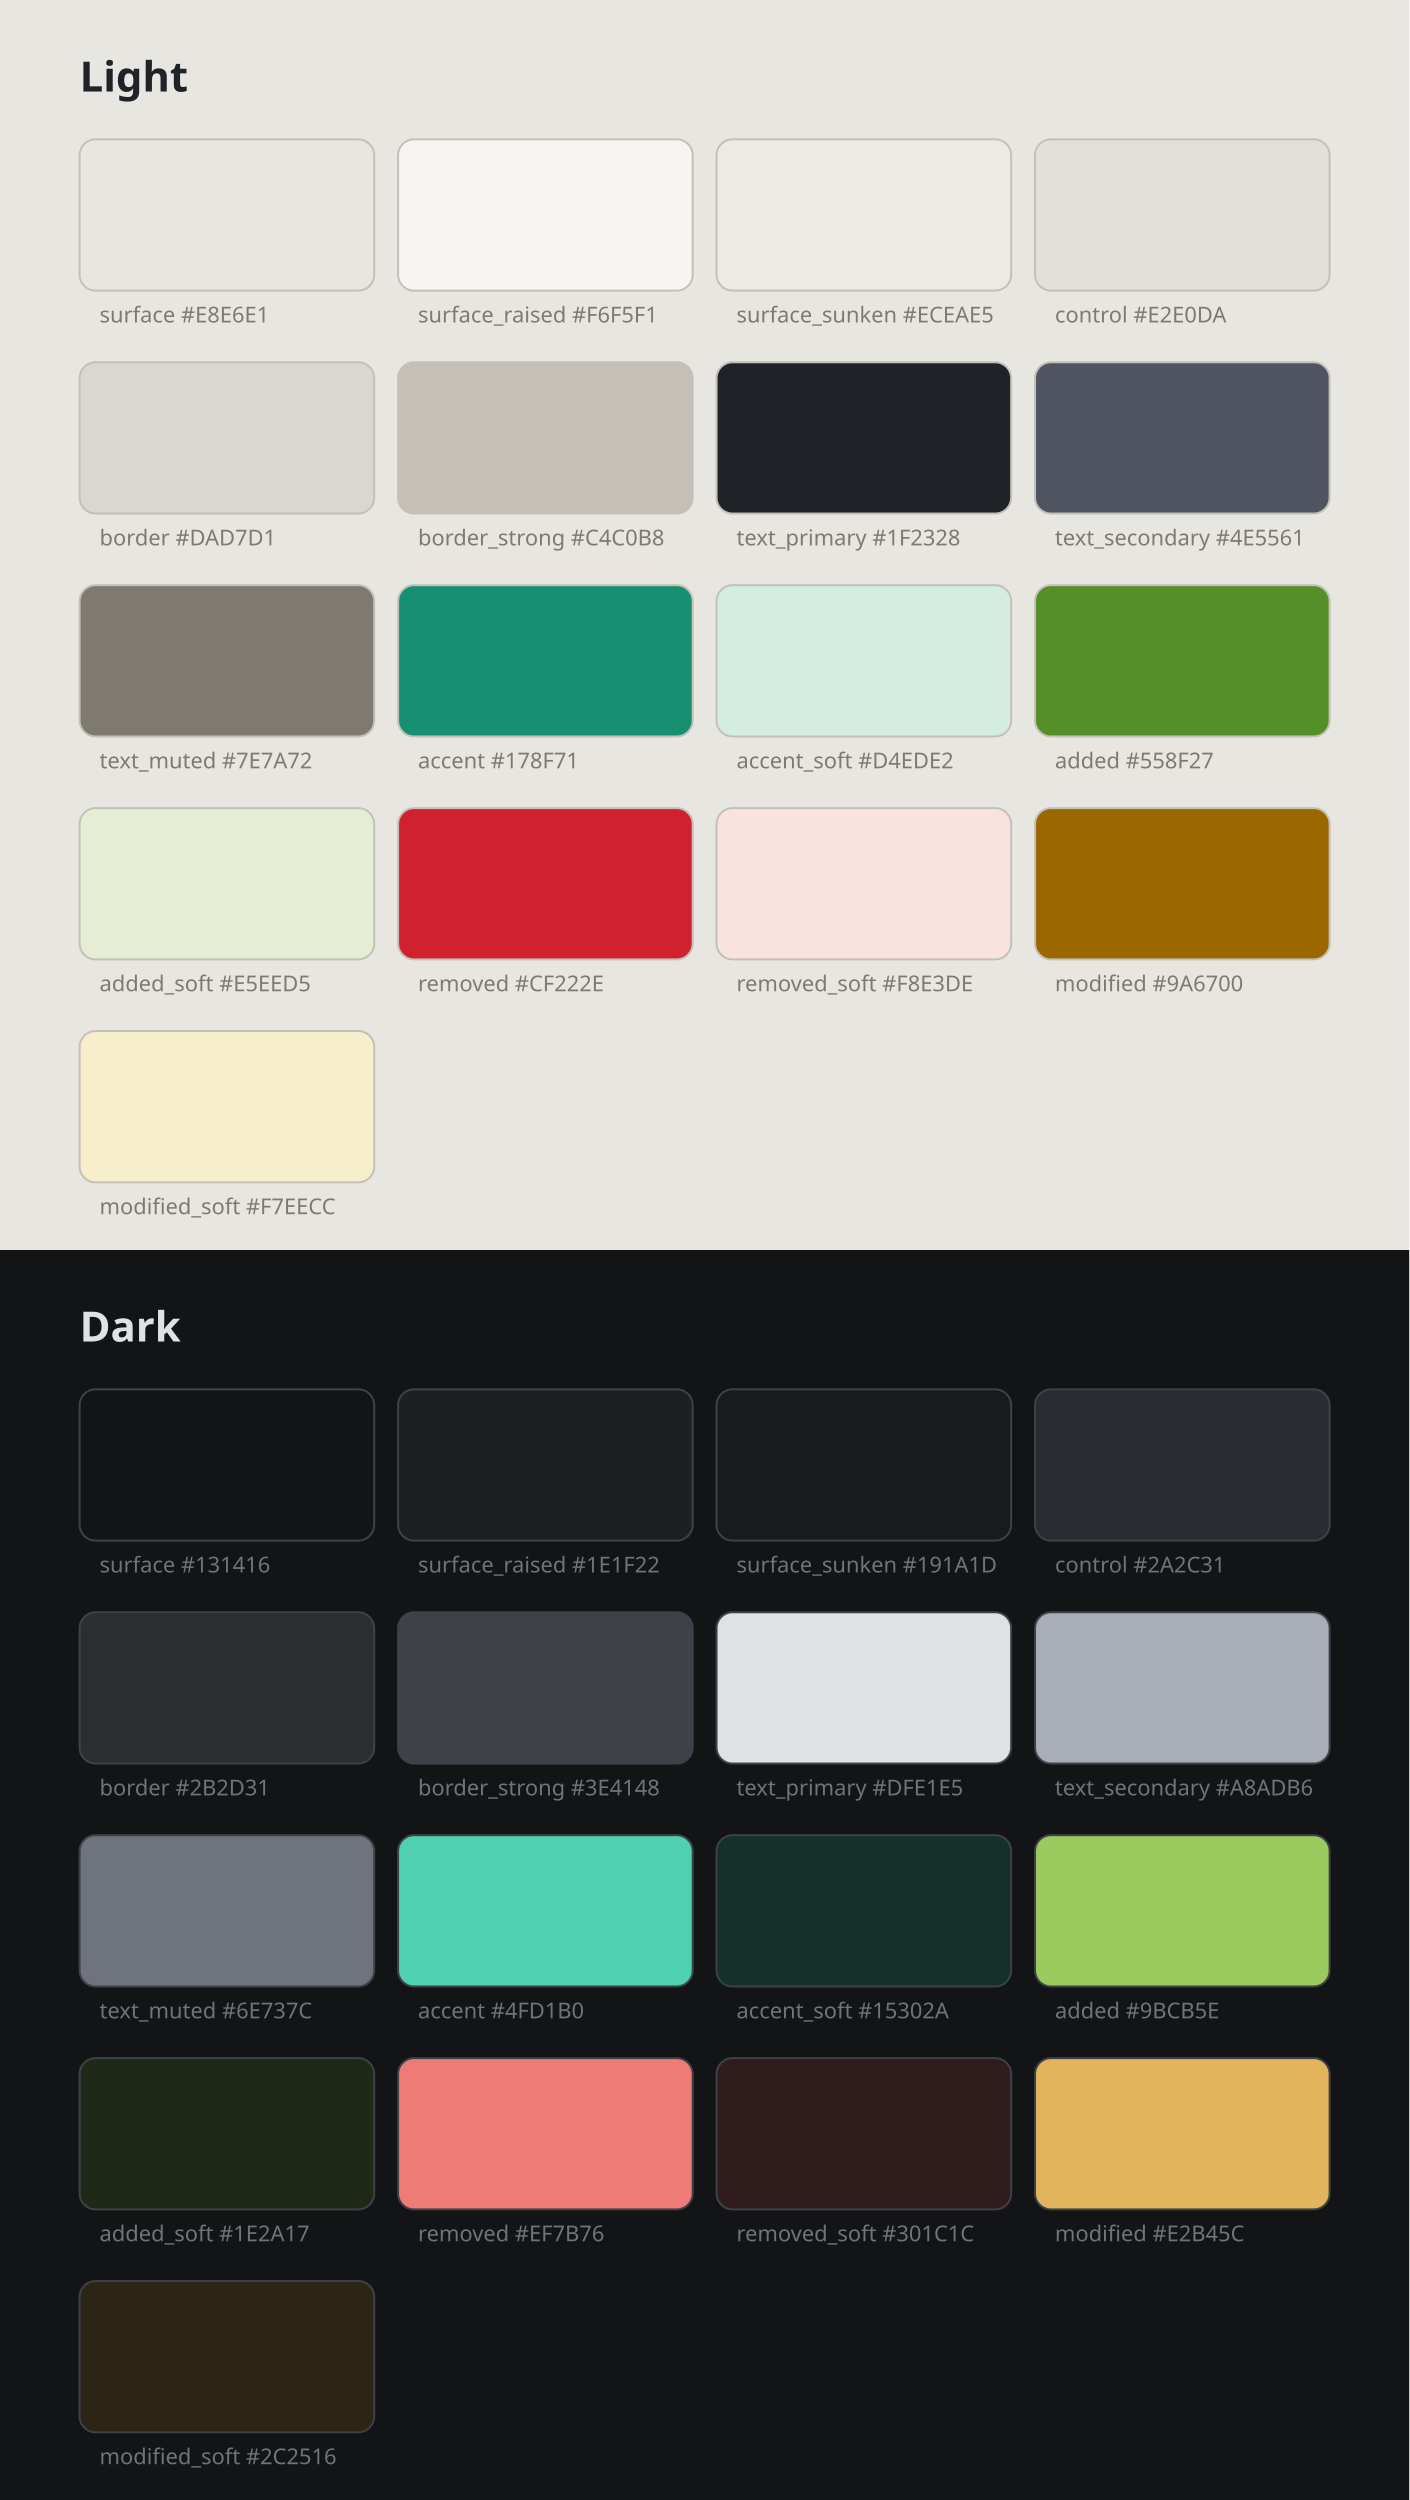
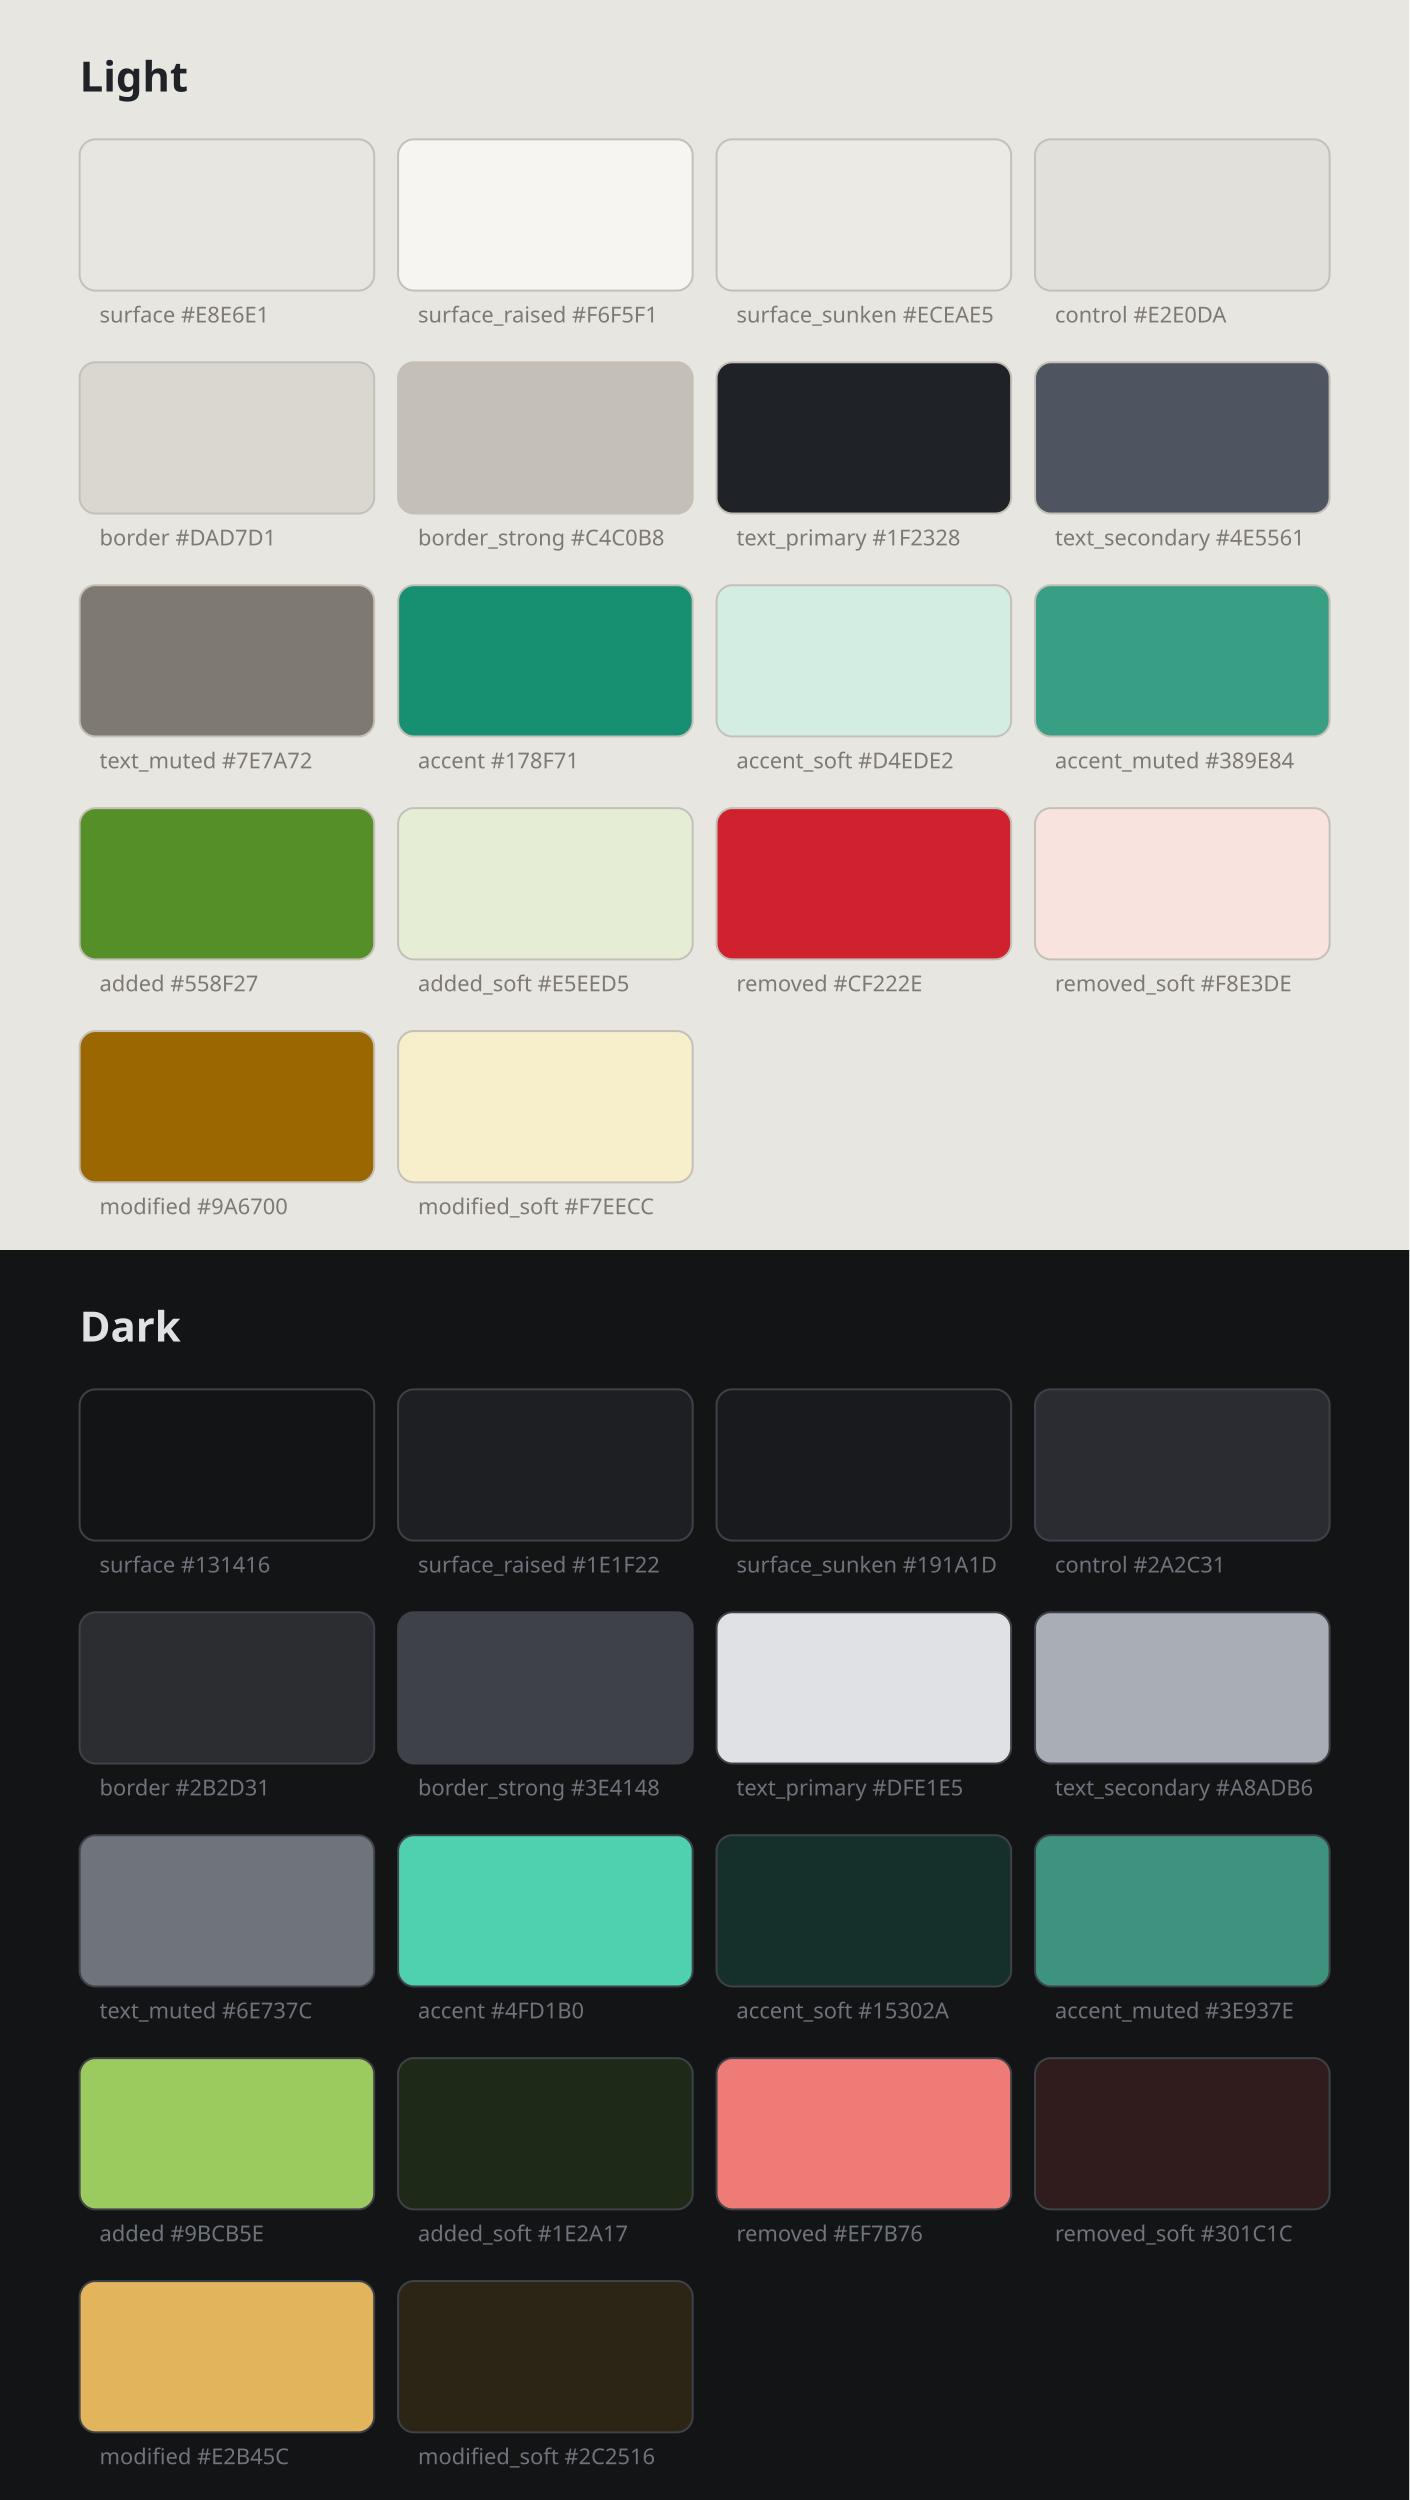
<svg xmlns="http://www.w3.org/2000/svg" width="708" height="1256" viewBox="0 0 708 1256" font-family="ui-sans-serif, system-ui, sans-serif">
  <rect x="0" y="0" width="708" height="628" fill="#E8E6E1" />
  <text x="40" y="46" font-size="21" font-weight="600" fill="#1F2328">Light</text>
  <rect x="40" y="70" width="148" height="76" rx="8" fill="#E8E6E1" stroke="#C4C0B8" />
  <text x="50" y="162" font-size="11" fill="#7E7A72">surface  #E8E6E1</text>
  <rect x="200" y="70" width="148" height="76" rx="8" fill="#F6F5F1" stroke="#C4C0B8" />
  <text x="210" y="162" font-size="11" fill="#7E7A72">surface_raised  #F6F5F1</text>
  <rect x="360" y="70" width="148" height="76" rx="8" fill="#ECEAE5" stroke="#C4C0B8" />
  <text x="370" y="162" font-size="11" fill="#7E7A72">surface_sunken  #ECEAE5</text>
  <rect x="520" y="70" width="148" height="76" rx="8" fill="#E2E0DA" stroke="#C4C0B8" />
  <text x="530" y="162" font-size="11" fill="#7E7A72">control  #E2E0DA</text>
  <rect x="40" y="182" width="148" height="76" rx="8" fill="#DAD7D1" stroke="#C4C0B8" />
  <text x="50" y="274" font-size="11" fill="#7E7A72">border  #DAD7D1</text>
  <rect x="200" y="182" width="148" height="76" rx="8" fill="#C4C0B8" stroke="#C4C0B8" />
  <text x="210" y="274" font-size="11" fill="#7E7A72">border_strong  #C4C0B8</text>
  <rect x="360" y="182" width="148" height="76" rx="8" fill="#1F2328" stroke="#C4C0B8" />
  <text x="370" y="274" font-size="11" fill="#7E7A72">text_primary  #1F2328</text>
  <rect x="520" y="182" width="148" height="76" rx="8" fill="#4E5561" stroke="#C4C0B8" />
  <text x="530" y="274" font-size="11" fill="#7E7A72">text_secondary  #4E5561</text>
  <rect x="40" y="294" width="148" height="76" rx="8" fill="#7E7A72" stroke="#C4C0B8" />
  <text x="50" y="386" font-size="11" fill="#7E7A72">text_muted  #7E7A72</text>
  <rect x="200" y="294" width="148" height="76" rx="8" fill="#178F71" stroke="#C4C0B8" />
  <text x="210" y="386" font-size="11" fill="#7E7A72">accent  #178F71</text>
  <rect x="360" y="294" width="148" height="76" rx="8" fill="#D4EDE2" stroke="#C4C0B8" />
  <text x="370" y="386" font-size="11" fill="#7E7A72">accent_soft  #D4EDE2</text>
-   <rect x="520" y="294" width="148" height="76" rx="8" fill="#558F27" stroke="#C4C0B8" />
-   <text x="530" y="386" font-size="11" fill="#7E7A72">added  #558F27</text>
-   <rect x="40" y="406" width="148" height="76" rx="8" fill="#E5EED5" stroke="#C4C0B8" />
-   <text x="50" y="498" font-size="11" fill="#7E7A72">added_soft  #E5EED5</text>
-   <rect x="200" y="406" width="148" height="76" rx="8" fill="#CF222E" stroke="#C4C0B8" />
-   <text x="210" y="498" font-size="11" fill="#7E7A72">removed  #CF222E</text>
-   <rect x="360" y="406" width="148" height="76" rx="8" fill="#F8E3DE" stroke="#C4C0B8" />
-   <text x="370" y="498" font-size="11" fill="#7E7A72">removed_soft  #F8E3DE</text>
-   <rect x="520" y="406" width="148" height="76" rx="8" fill="#9A6700" stroke="#C4C0B8" />
-   <text x="530" y="498" font-size="11" fill="#7E7A72">modified  #9A6700</text>
-   <rect x="40" y="518" width="148" height="76" rx="8" fill="#F7EECC" stroke="#C4C0B8" />
-   <text x="50" y="610" font-size="11" fill="#7E7A72">modified_soft  #F7EECC</text>
+   <rect x="520" y="294" width="148" height="76" rx="8" fill="#389E84" stroke="#C4C0B8" />
+   <text x="530" y="386" font-size="11" fill="#7E7A72">accent_muted  #389E84</text>
+   <rect x="40" y="406" width="148" height="76" rx="8" fill="#558F27" stroke="#C4C0B8" />
+   <text x="50" y="498" font-size="11" fill="#7E7A72">added  #558F27</text>
+   <rect x="200" y="406" width="148" height="76" rx="8" fill="#E5EED5" stroke="#C4C0B8" />
+   <text x="210" y="498" font-size="11" fill="#7E7A72">added_soft  #E5EED5</text>
+   <rect x="360" y="406" width="148" height="76" rx="8" fill="#CF222E" stroke="#C4C0B8" />
+   <text x="370" y="498" font-size="11" fill="#7E7A72">removed  #CF222E</text>
+   <rect x="520" y="406" width="148" height="76" rx="8" fill="#F8E3DE" stroke="#C4C0B8" />
+   <text x="530" y="498" font-size="11" fill="#7E7A72">removed_soft  #F8E3DE</text>
+   <rect x="40" y="518" width="148" height="76" rx="8" fill="#9A6700" stroke="#C4C0B8" />
+   <text x="50" y="610" font-size="11" fill="#7E7A72">modified  #9A6700</text>
+   <rect x="200" y="518" width="148" height="76" rx="8" fill="#F7EECC" stroke="#C4C0B8" />
+   <text x="210" y="610" font-size="11" fill="#7E7A72">modified_soft  #F7EECC</text>
  <rect x="0" y="628" width="708" height="628" fill="#131416" />
  <text x="40" y="674" font-size="21" font-weight="600" fill="#DFE1E5">Dark</text>
  <rect x="40" y="698" width="148" height="76" rx="8" fill="#131416" stroke="#3E4148" />
  <text x="50" y="790" font-size="11" fill="#6E737C">surface  #131416</text>
  <rect x="200" y="698" width="148" height="76" rx="8" fill="#1E1F22" stroke="#3E4148" />
  <text x="210" y="790" font-size="11" fill="#6E737C">surface_raised  #1E1F22</text>
  <rect x="360" y="698" width="148" height="76" rx="8" fill="#191A1D" stroke="#3E4148" />
  <text x="370" y="790" font-size="11" fill="#6E737C">surface_sunken  #191A1D</text>
  <rect x="520" y="698" width="148" height="76" rx="8" fill="#2A2C31" stroke="#3E4148" />
  <text x="530" y="790" font-size="11" fill="#6E737C">control  #2A2C31</text>
  <rect x="40" y="810" width="148" height="76" rx="8" fill="#2B2D31" stroke="#3E4148" />
  <text x="50" y="902" font-size="11" fill="#6E737C">border  #2B2D31</text>
  <rect x="200" y="810" width="148" height="76" rx="8" fill="#3E4148" stroke="#3E4148" />
  <text x="210" y="902" font-size="11" fill="#6E737C">border_strong  #3E4148</text>
  <rect x="360" y="810" width="148" height="76" rx="8" fill="#DFE1E5" stroke="#3E4148" />
  <text x="370" y="902" font-size="11" fill="#6E737C">text_primary  #DFE1E5</text>
  <rect x="520" y="810" width="148" height="76" rx="8" fill="#A8ADB6" stroke="#3E4148" />
  <text x="530" y="902" font-size="11" fill="#6E737C">text_secondary  #A8ADB6</text>
  <rect x="40" y="922" width="148" height="76" rx="8" fill="#6E737C" stroke="#3E4148" />
  <text x="50" y="1014" font-size="11" fill="#6E737C">text_muted  #6E737C</text>
  <rect x="200" y="922" width="148" height="76" rx="8" fill="#4FD1B0" stroke="#3E4148" />
  <text x="210" y="1014" font-size="11" fill="#6E737C">accent  #4FD1B0</text>
  <rect x="360" y="922" width="148" height="76" rx="8" fill="#15302A" stroke="#3E4148" />
  <text x="370" y="1014" font-size="11" fill="#6E737C">accent_soft  #15302A</text>
-   <rect x="520" y="922" width="148" height="76" rx="8" fill="#9BCB5E" stroke="#3E4148" />
-   <text x="530" y="1014" font-size="11" fill="#6E737C">added  #9BCB5E</text>
-   <rect x="40" y="1034" width="148" height="76" rx="8" fill="#1E2A17" stroke="#3E4148" />
-   <text x="50" y="1126" font-size="11" fill="#6E737C">added_soft  #1E2A17</text>
-   <rect x="200" y="1034" width="148" height="76" rx="8" fill="#EF7B76" stroke="#3E4148" />
-   <text x="210" y="1126" font-size="11" fill="#6E737C">removed  #EF7B76</text>
-   <rect x="360" y="1034" width="148" height="76" rx="8" fill="#301C1C" stroke="#3E4148" />
-   <text x="370" y="1126" font-size="11" fill="#6E737C">removed_soft  #301C1C</text>
-   <rect x="520" y="1034" width="148" height="76" rx="8" fill="#E2B45C" stroke="#3E4148" />
-   <text x="530" y="1126" font-size="11" fill="#6E737C">modified  #E2B45C</text>
-   <rect x="40" y="1146" width="148" height="76" rx="8" fill="#2C2516" stroke="#3E4148" />
-   <text x="50" y="1238" font-size="11" fill="#6E737C">modified_soft  #2C2516</text>
+   <rect x="520" y="922" width="148" height="76" rx="8" fill="#3E937E" stroke="#3E4148" />
+   <text x="530" y="1014" font-size="11" fill="#6E737C">accent_muted  #3E937E</text>
+   <rect x="40" y="1034" width="148" height="76" rx="8" fill="#9BCB5E" stroke="#3E4148" />
+   <text x="50" y="1126" font-size="11" fill="#6E737C">added  #9BCB5E</text>
+   <rect x="200" y="1034" width="148" height="76" rx="8" fill="#1E2A17" stroke="#3E4148" />
+   <text x="210" y="1126" font-size="11" fill="#6E737C">added_soft  #1E2A17</text>
+   <rect x="360" y="1034" width="148" height="76" rx="8" fill="#EF7B76" stroke="#3E4148" />
+   <text x="370" y="1126" font-size="11" fill="#6E737C">removed  #EF7B76</text>
+   <rect x="520" y="1034" width="148" height="76" rx="8" fill="#301C1C" stroke="#3E4148" />
+   <text x="530" y="1126" font-size="11" fill="#6E737C">removed_soft  #301C1C</text>
+   <rect x="40" y="1146" width="148" height="76" rx="8" fill="#E2B45C" stroke="#3E4148" />
+   <text x="50" y="1238" font-size="11" fill="#6E737C">modified  #E2B45C</text>
+   <rect x="200" y="1146" width="148" height="76" rx="8" fill="#2C2516" stroke="#3E4148" />
+   <text x="210" y="1238" font-size="11" fill="#6E737C">modified_soft  #2C2516</text>
</svg>
